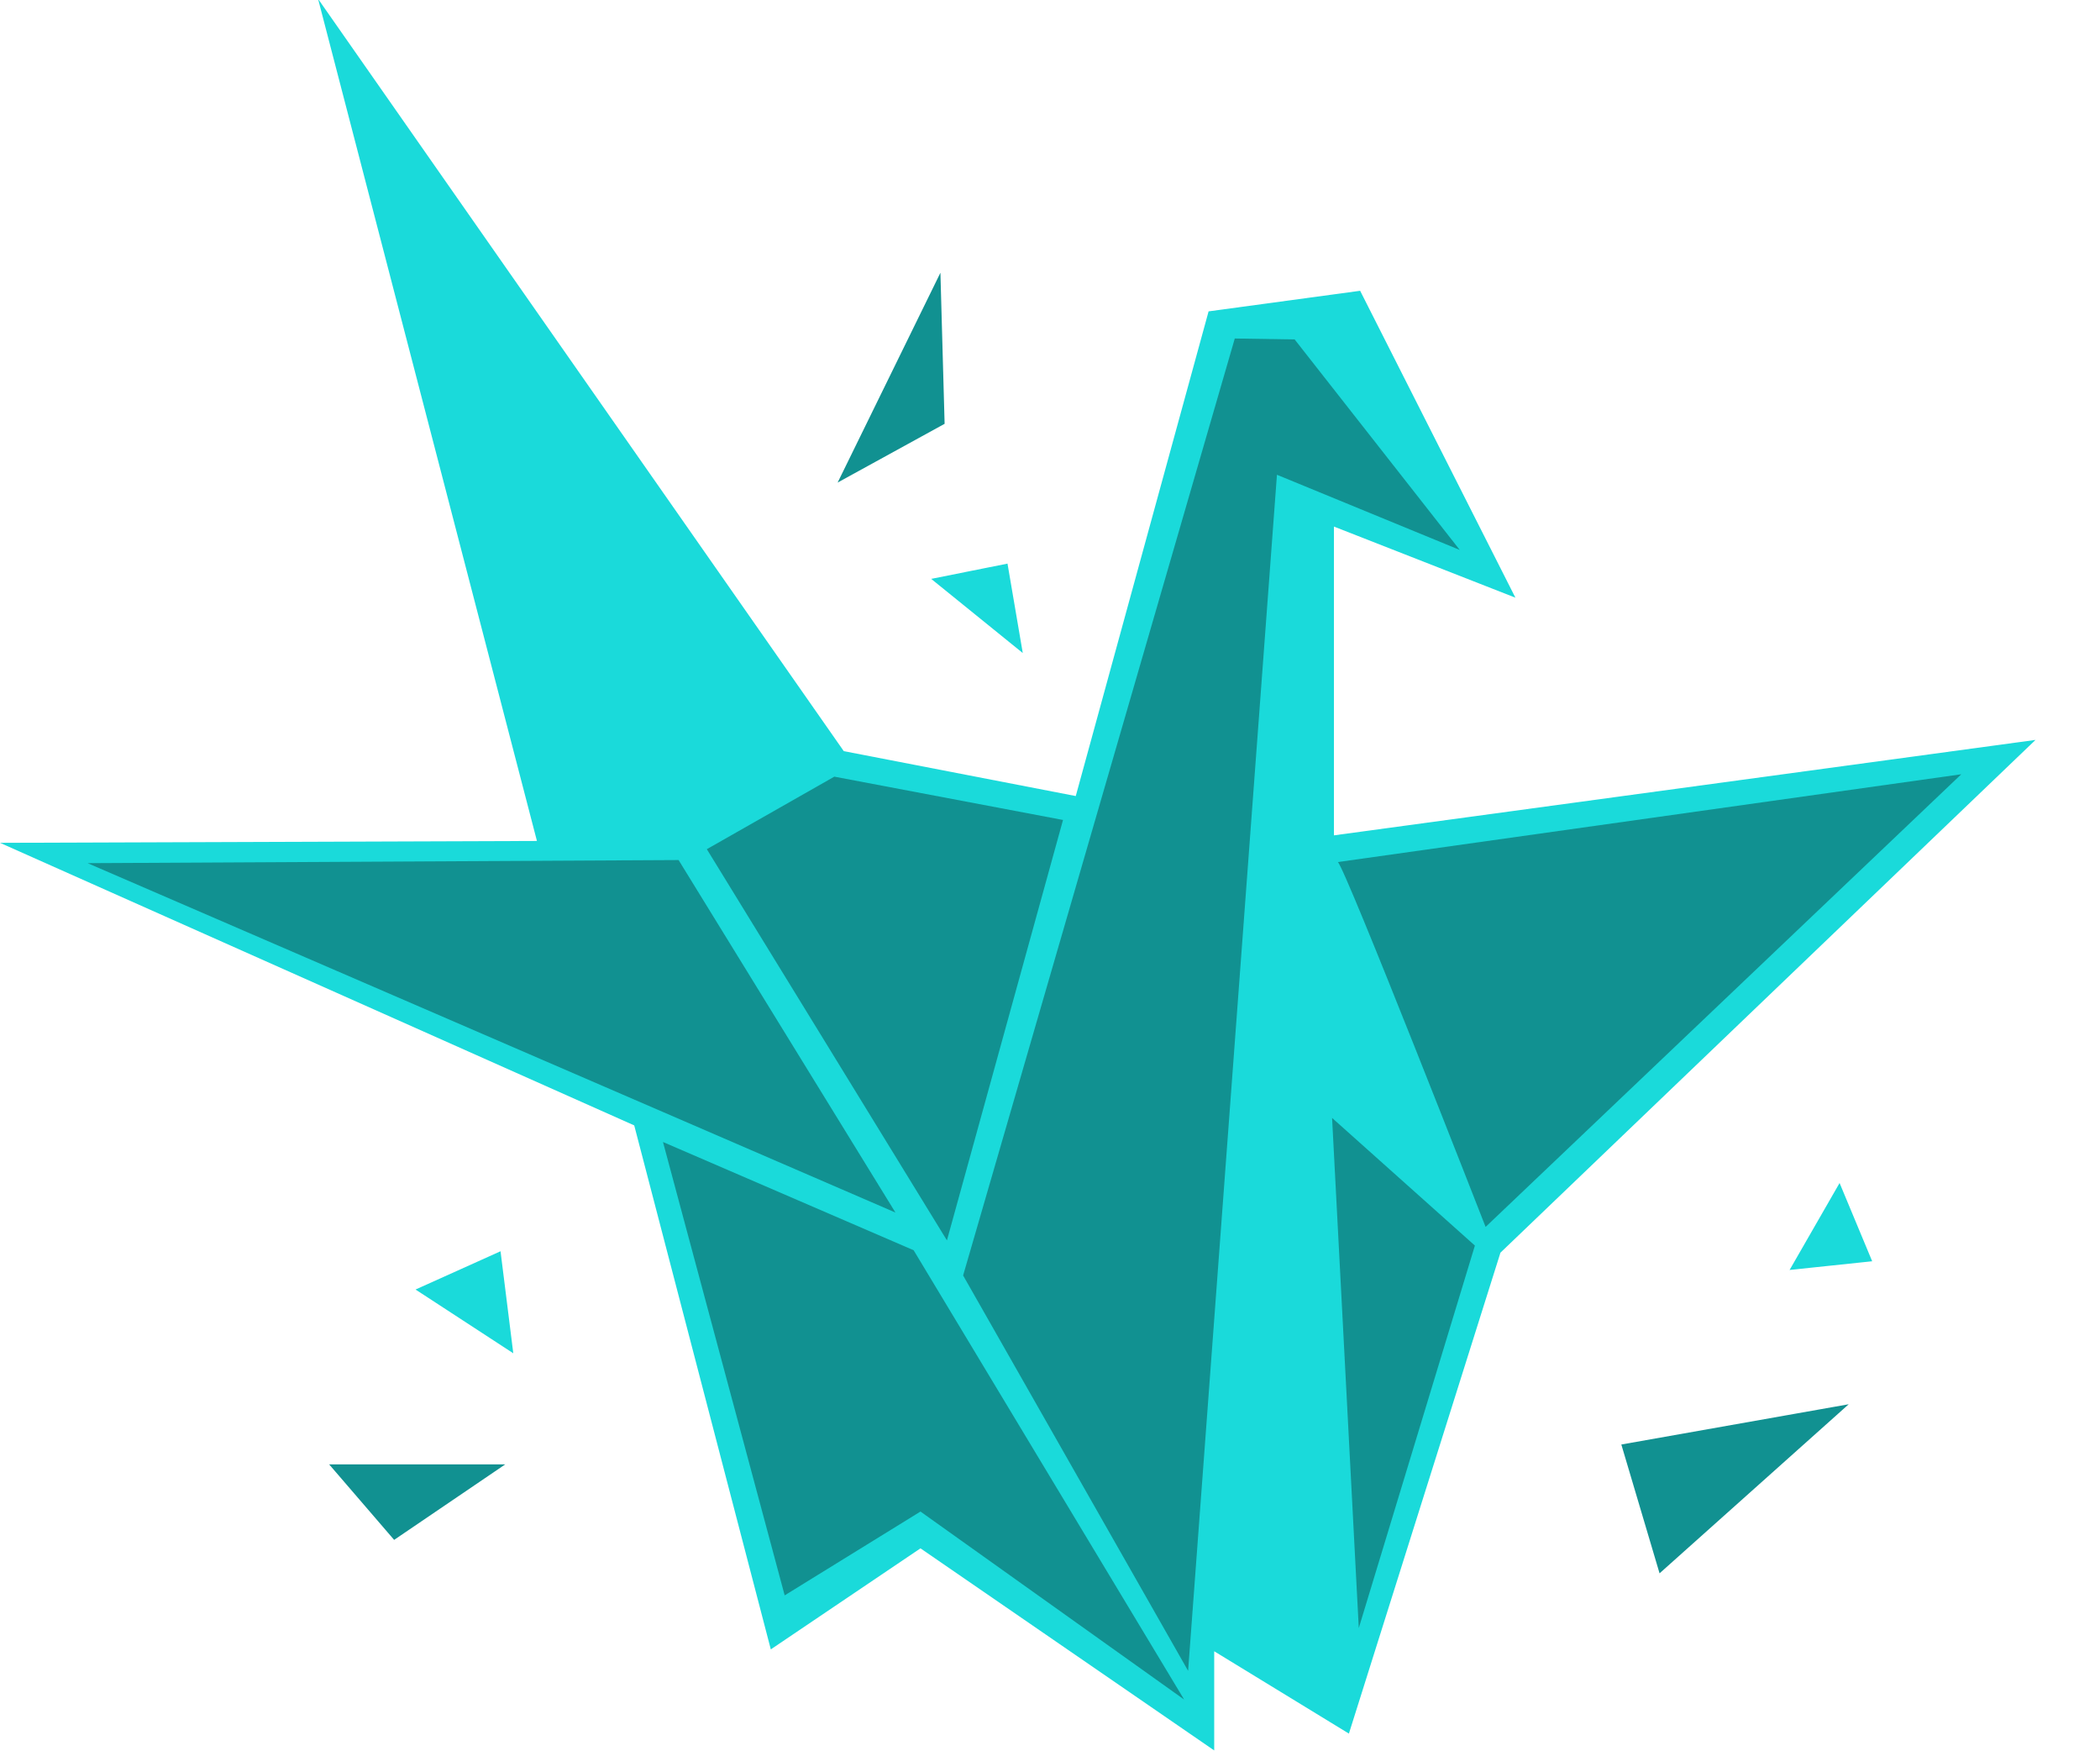
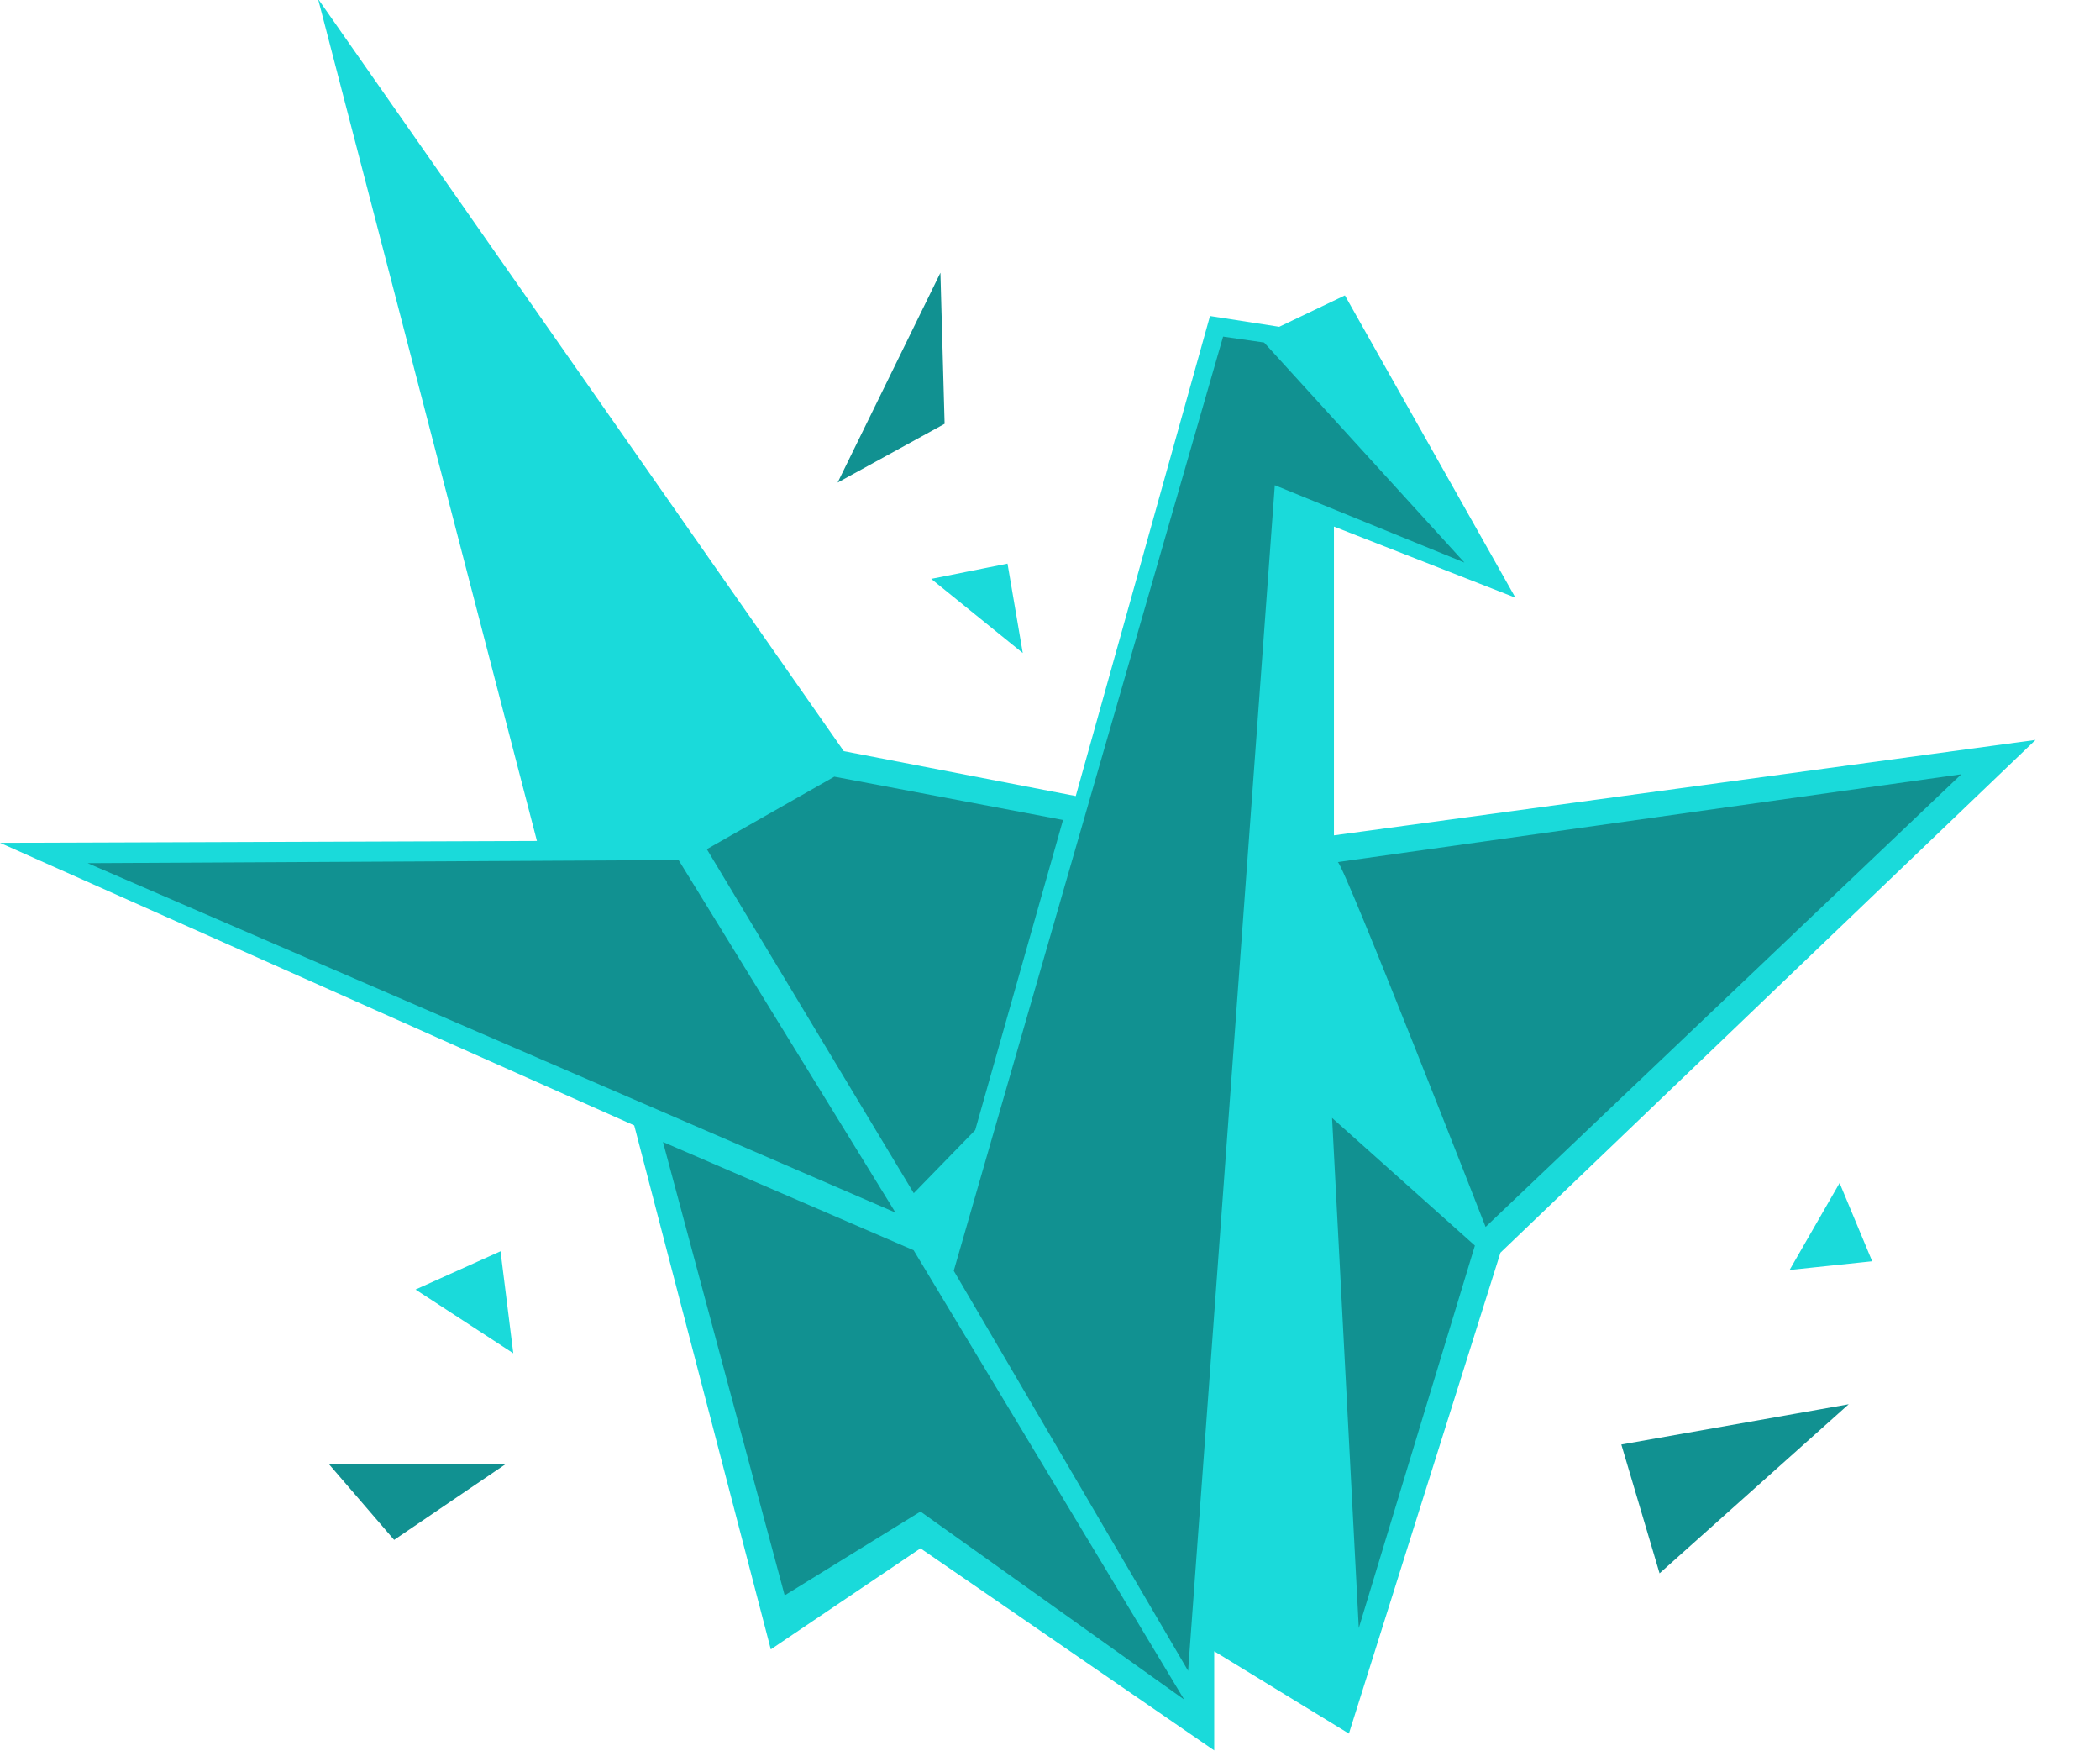
<svg xmlns="http://www.w3.org/2000/svg" width="300mm" height="250mm" viewBox="0 0 300 250" version="1.1" id="svg930">
  <defs id="defs924" />
  <g id="layer5" style="display:inline">
-     <path style="fill:#1adada;fill-opacity:1;stroke:none;stroke-width:3;stroke-linecap:butt;stroke-linejoin:miter;stroke-miterlimit:10;stroke-dasharray:none;stroke-opacity:1;paint-order:normal" d="M 45.436,-0.164 76.706,120.107 0,120.374 90.604,160.732 110.115,235.567 131.497,221.135 173.458,250 v -14.165 l 19.243,11.76 21.649,-68.688 76.439,-73.232 -100.226,13.631 V 75.206 l 25.925,10.156 -22.183,-43.832 -21.649,2.94 -18.976,69.223 -33.141,-6.414 z" id="path1487" />
+     <path style="fill:#1adada;fill-opacity:1;stroke:none;stroke-width:3;stroke-linecap:butt;stroke-linejoin:miter;stroke-miterlimit:10;stroke-dasharray:none;stroke-opacity:1;paint-order:normal" d="M 45.436,-0.164 76.706,120.107 0,120.374 90.604,160.732 110.115,235.567 131.497,221.135 173.458,250 v -14.165 l 19.243,11.76 21.649,-68.688 76.439,-73.232 -100.226,13.631 V 75.206 l 25.925,10.156 -24.357,-43.171 -9.386,4.483 -9.889,-1.537 -19.177,68.555 -33.141,-6.414 z" id="path1487" />
  </g>
  <g id="layer3" transform="translate(0,-23)" style="display:inline">
    <path style="fill:#119191;fill-opacity:1;stroke:none;stroke-width:0.259px;stroke-linecap:butt;stroke-linejoin:miter;stroke-opacity:1" d="m 96.942,145.833 -84.425,0.445 115.405,49.9 z" id="path1489" />
-     <path style="fill:#119191;fill-opacity:1;stroke:none;stroke-width:0.265px;stroke-linecap:butt;stroke-linejoin:miter;stroke-opacity:1" d="m 135.276,200.153 c -0.802,-1.336 -34.3,-55.872 -34.3,-55.872 l 18.212,-10.359 32.672,6.187 z" id="path1491" />
+     <path style="fill:#119191;fill-opacity:1;stroke:none;stroke-width:0.265px;stroke-linecap:butt;stroke-linejoin:miter;stroke-opacity:1" d="m 130.538,193.413 c -0.802,-1.336 -29.562,-49.131 -29.562,-49.131 l 18.212,-10.359 32.672,6.187 -12.544,44.29 z" id="path1491" />
    <path style="fill:#119191;fill-opacity:1;stroke:none;stroke-width:0.265px;stroke-linecap:butt;stroke-linejoin:miter;stroke-opacity:1" d="m 191.119,146.12 c 1.069,0.802 21.109,52.111 21.109,52.111 l 67.956,-64.65 z" id="path1493" />
    <path style="fill:#119191;fill-opacity:1;stroke:none;stroke-width:0.265px;stroke-linecap:butt;stroke-linejoin:miter;stroke-opacity:1" d="M 169.163,265.732 130.519,201.561 94.711,186.101 112.097,250.853 131.497,238.881 Z" id="path1495" />
    <path style="fill:#119191;fill-opacity:1;stroke:none;stroke-width:0.265px;stroke-linecap:butt;stroke-linejoin:miter;stroke-opacity:1" d="m 190.296,182.663 3.816,72.856 16.587,-54.623 z" id="path1497" />
-     <path style="fill:#119191;fill-opacity:1;stroke:none;stroke-width:0.265px;stroke-linecap:butt;stroke-linejoin:miter;stroke-opacity:1" d="M 208.535,101.543 184.951,71.479 176.398,71.345 137.588,205.162 169.73,261.629 182.421,90.806 Z" id="path1499" />
+     <path style="fill:#119191;fill-opacity:1;stroke:none;stroke-width:0.265px;stroke-linecap:butt;stroke-linejoin:miter;stroke-opacity:1" d="M 209.203,103.347 180.586,71.921 174.727,71.078 136.252,204.494 169.73,261.629 182.115,92.299 Z" id="path1499" />
  </g>
  <g id="layer4">
    <path style="fill:#119191;stroke:#119191;stroke-width:1;stroke-linecap:butt;stroke-linejoin:miter;stroke-opacity:1;fill-opacity:1;stroke-miterlimit:10;stroke-dasharray:none" d="m 232.257,206.702 5.078,17.105 25.123,-22.451 z" id="path1557" />
    <path style="fill:#1adada;stroke:#1adada;stroke-width:1;stroke-linecap:butt;stroke-linejoin:miter;stroke-opacity:1;fill-opacity:1;stroke-miterlimit:10;stroke-dasharray:none" d="m 262.726,170.086 -6.147,10.691 10.156,-1.069 z" id="path1559" />
    <path style="fill:#119191;stroke:#119191;stroke-width:1;stroke-linecap:butt;stroke-linejoin:miter;stroke-opacity:1;fill-opacity:1;stroke-miterlimit:10;stroke-dasharray:none" d="m 133.902,40.995 0.535,19.243 -13.631,7.484 z" id="path1561" />
    <path style="fill:#119191;stroke:#119191;stroke-width:1;stroke-linecap:butt;stroke-linejoin:miter;stroke-opacity:1;fill-opacity:1;stroke-miterlimit:10;stroke-dasharray:none" d="M 48.109,209.642 H 70.559 L 56.394,219.264 Z" id="path1563" />
    <path style="fill:#1adada;stroke:#1adada;stroke-width:1;stroke-linecap:butt;stroke-linejoin:miter;stroke-opacity:1;fill-opacity:1;stroke-miterlimit:10;stroke-dasharray:none" d="m 60.403,184.252 12.294,8.018 -1.604,-12.829 z" id="path1565" />
    <path style="fill:#1adada;stroke:#1adada;stroke-width:1;stroke-linecap:butt;stroke-linejoin:miter;stroke-opacity:1;fill-opacity:1;stroke-miterlimit:10;stroke-dasharray:none" d="m 134.169,82.957 11.225,9.087 -1.871,-10.958 z" id="path1567" />
  </g>
</svg>
